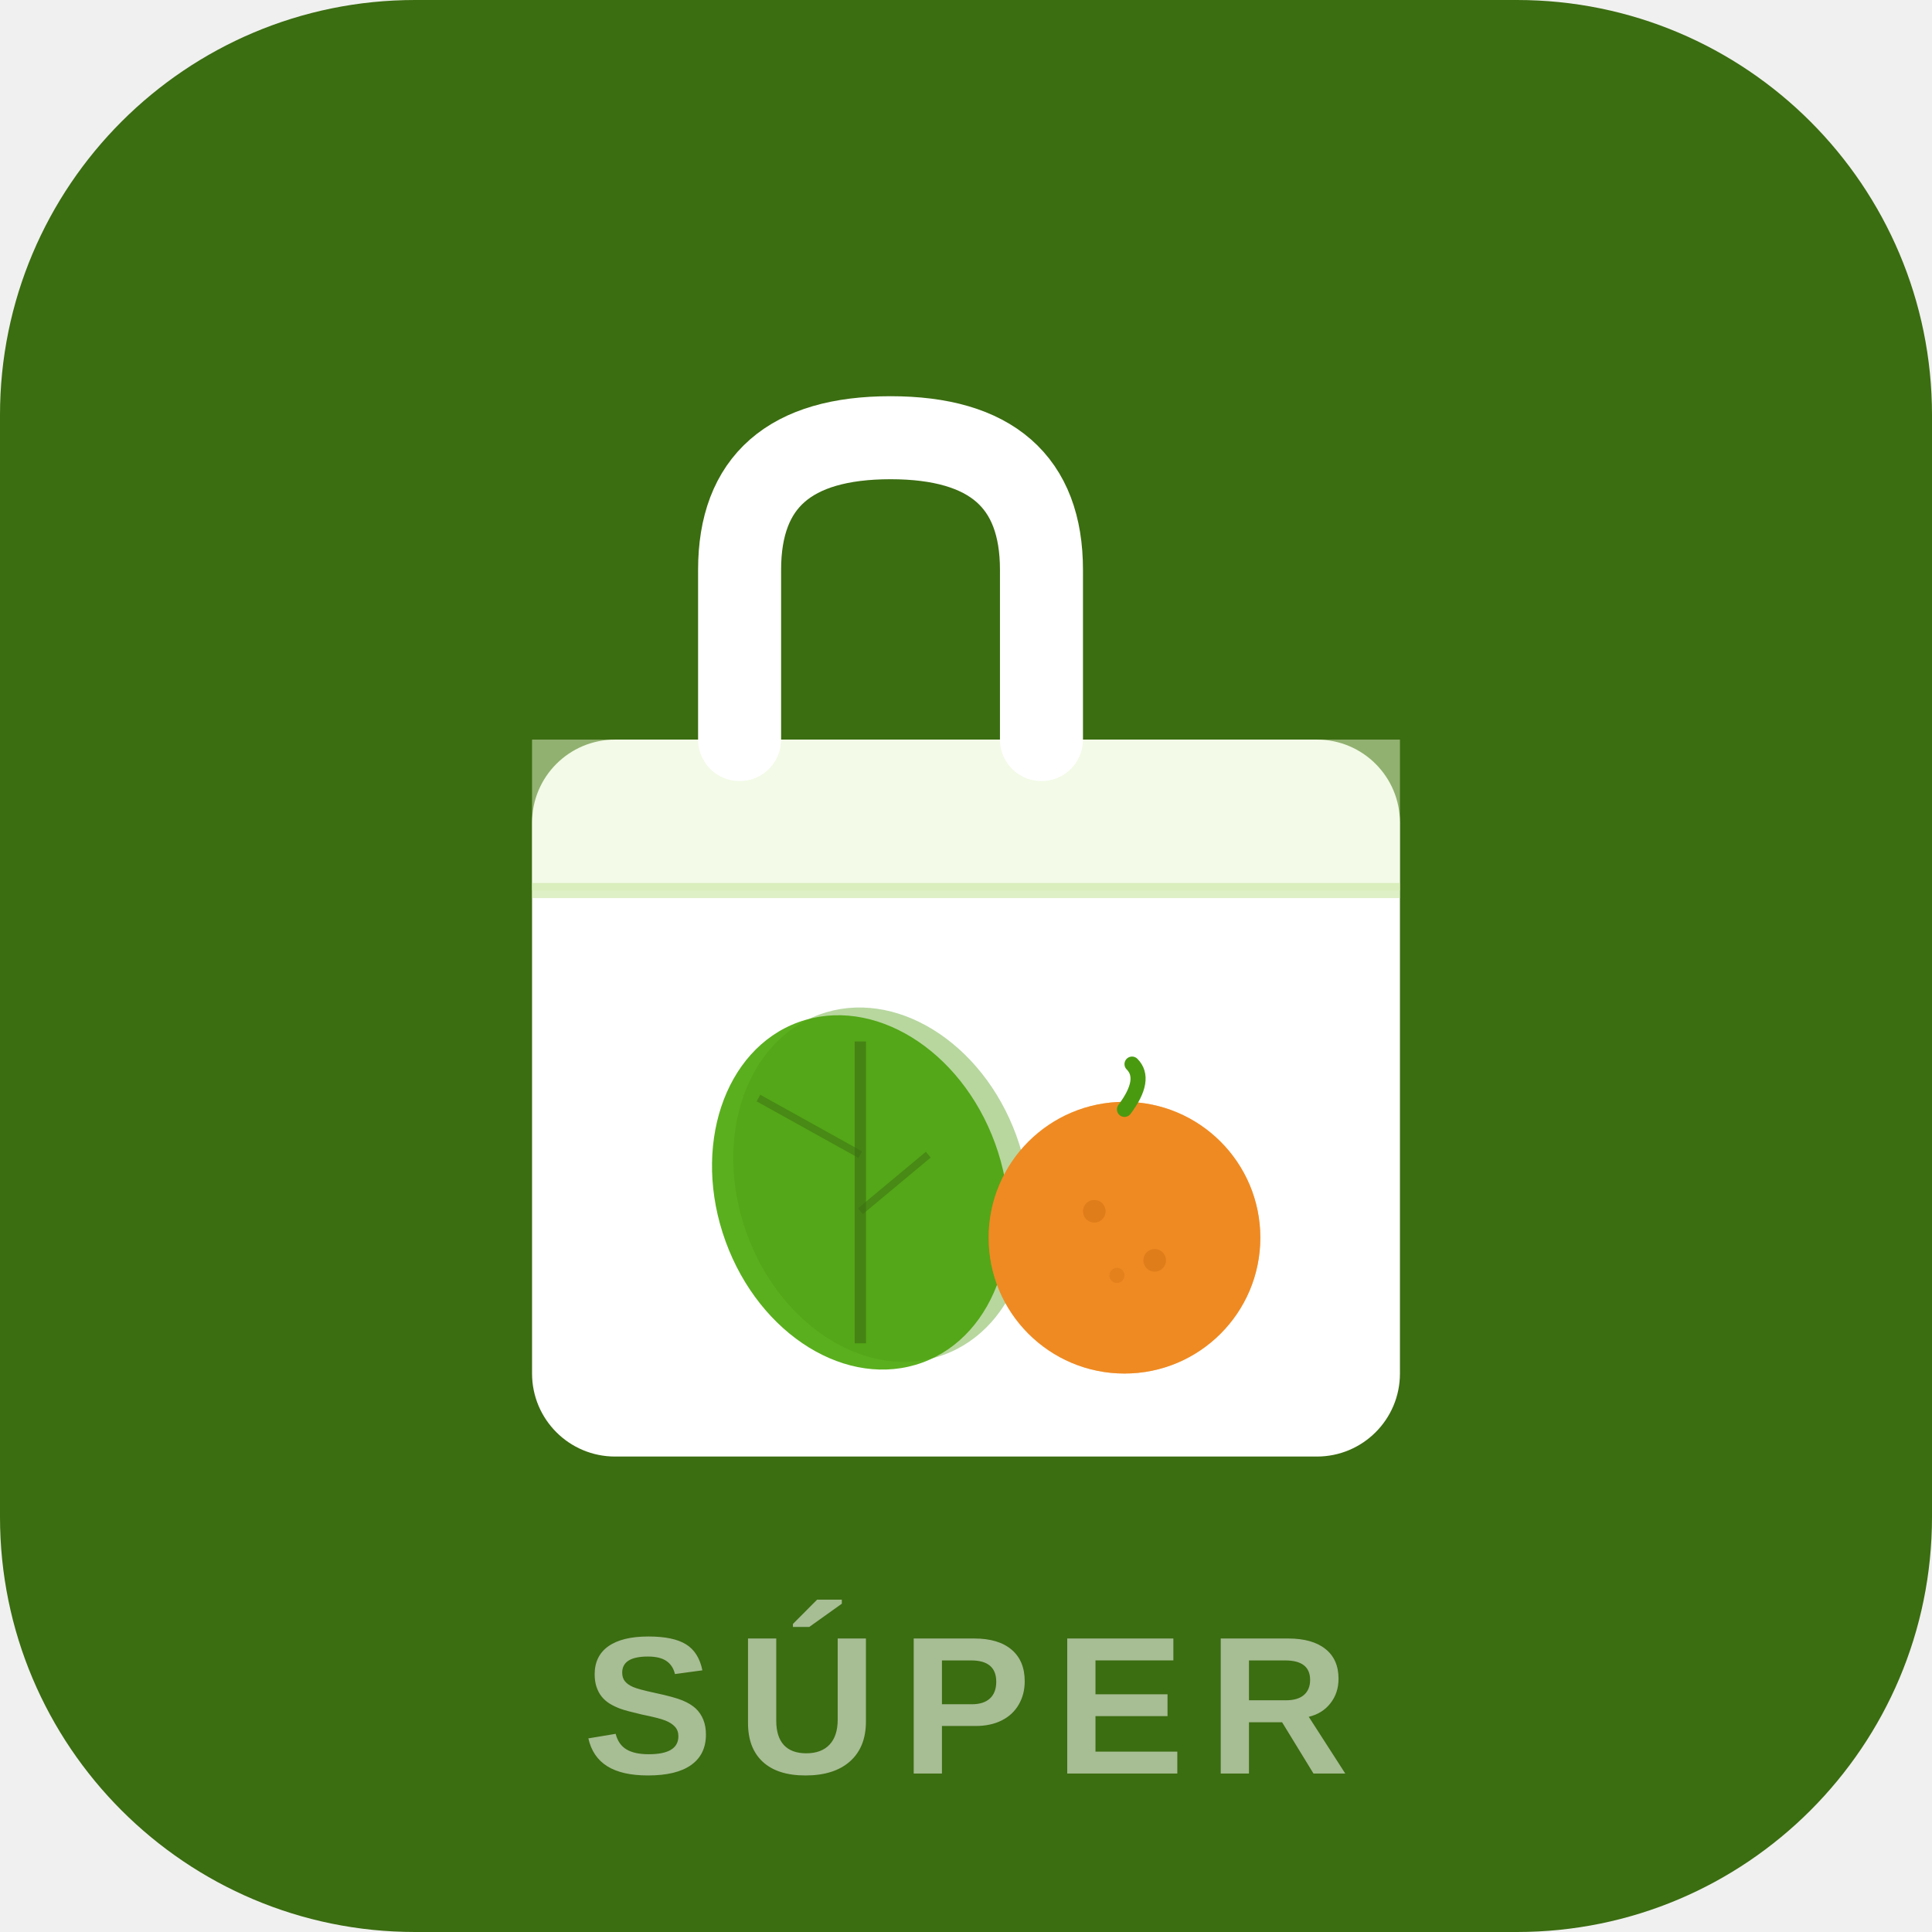
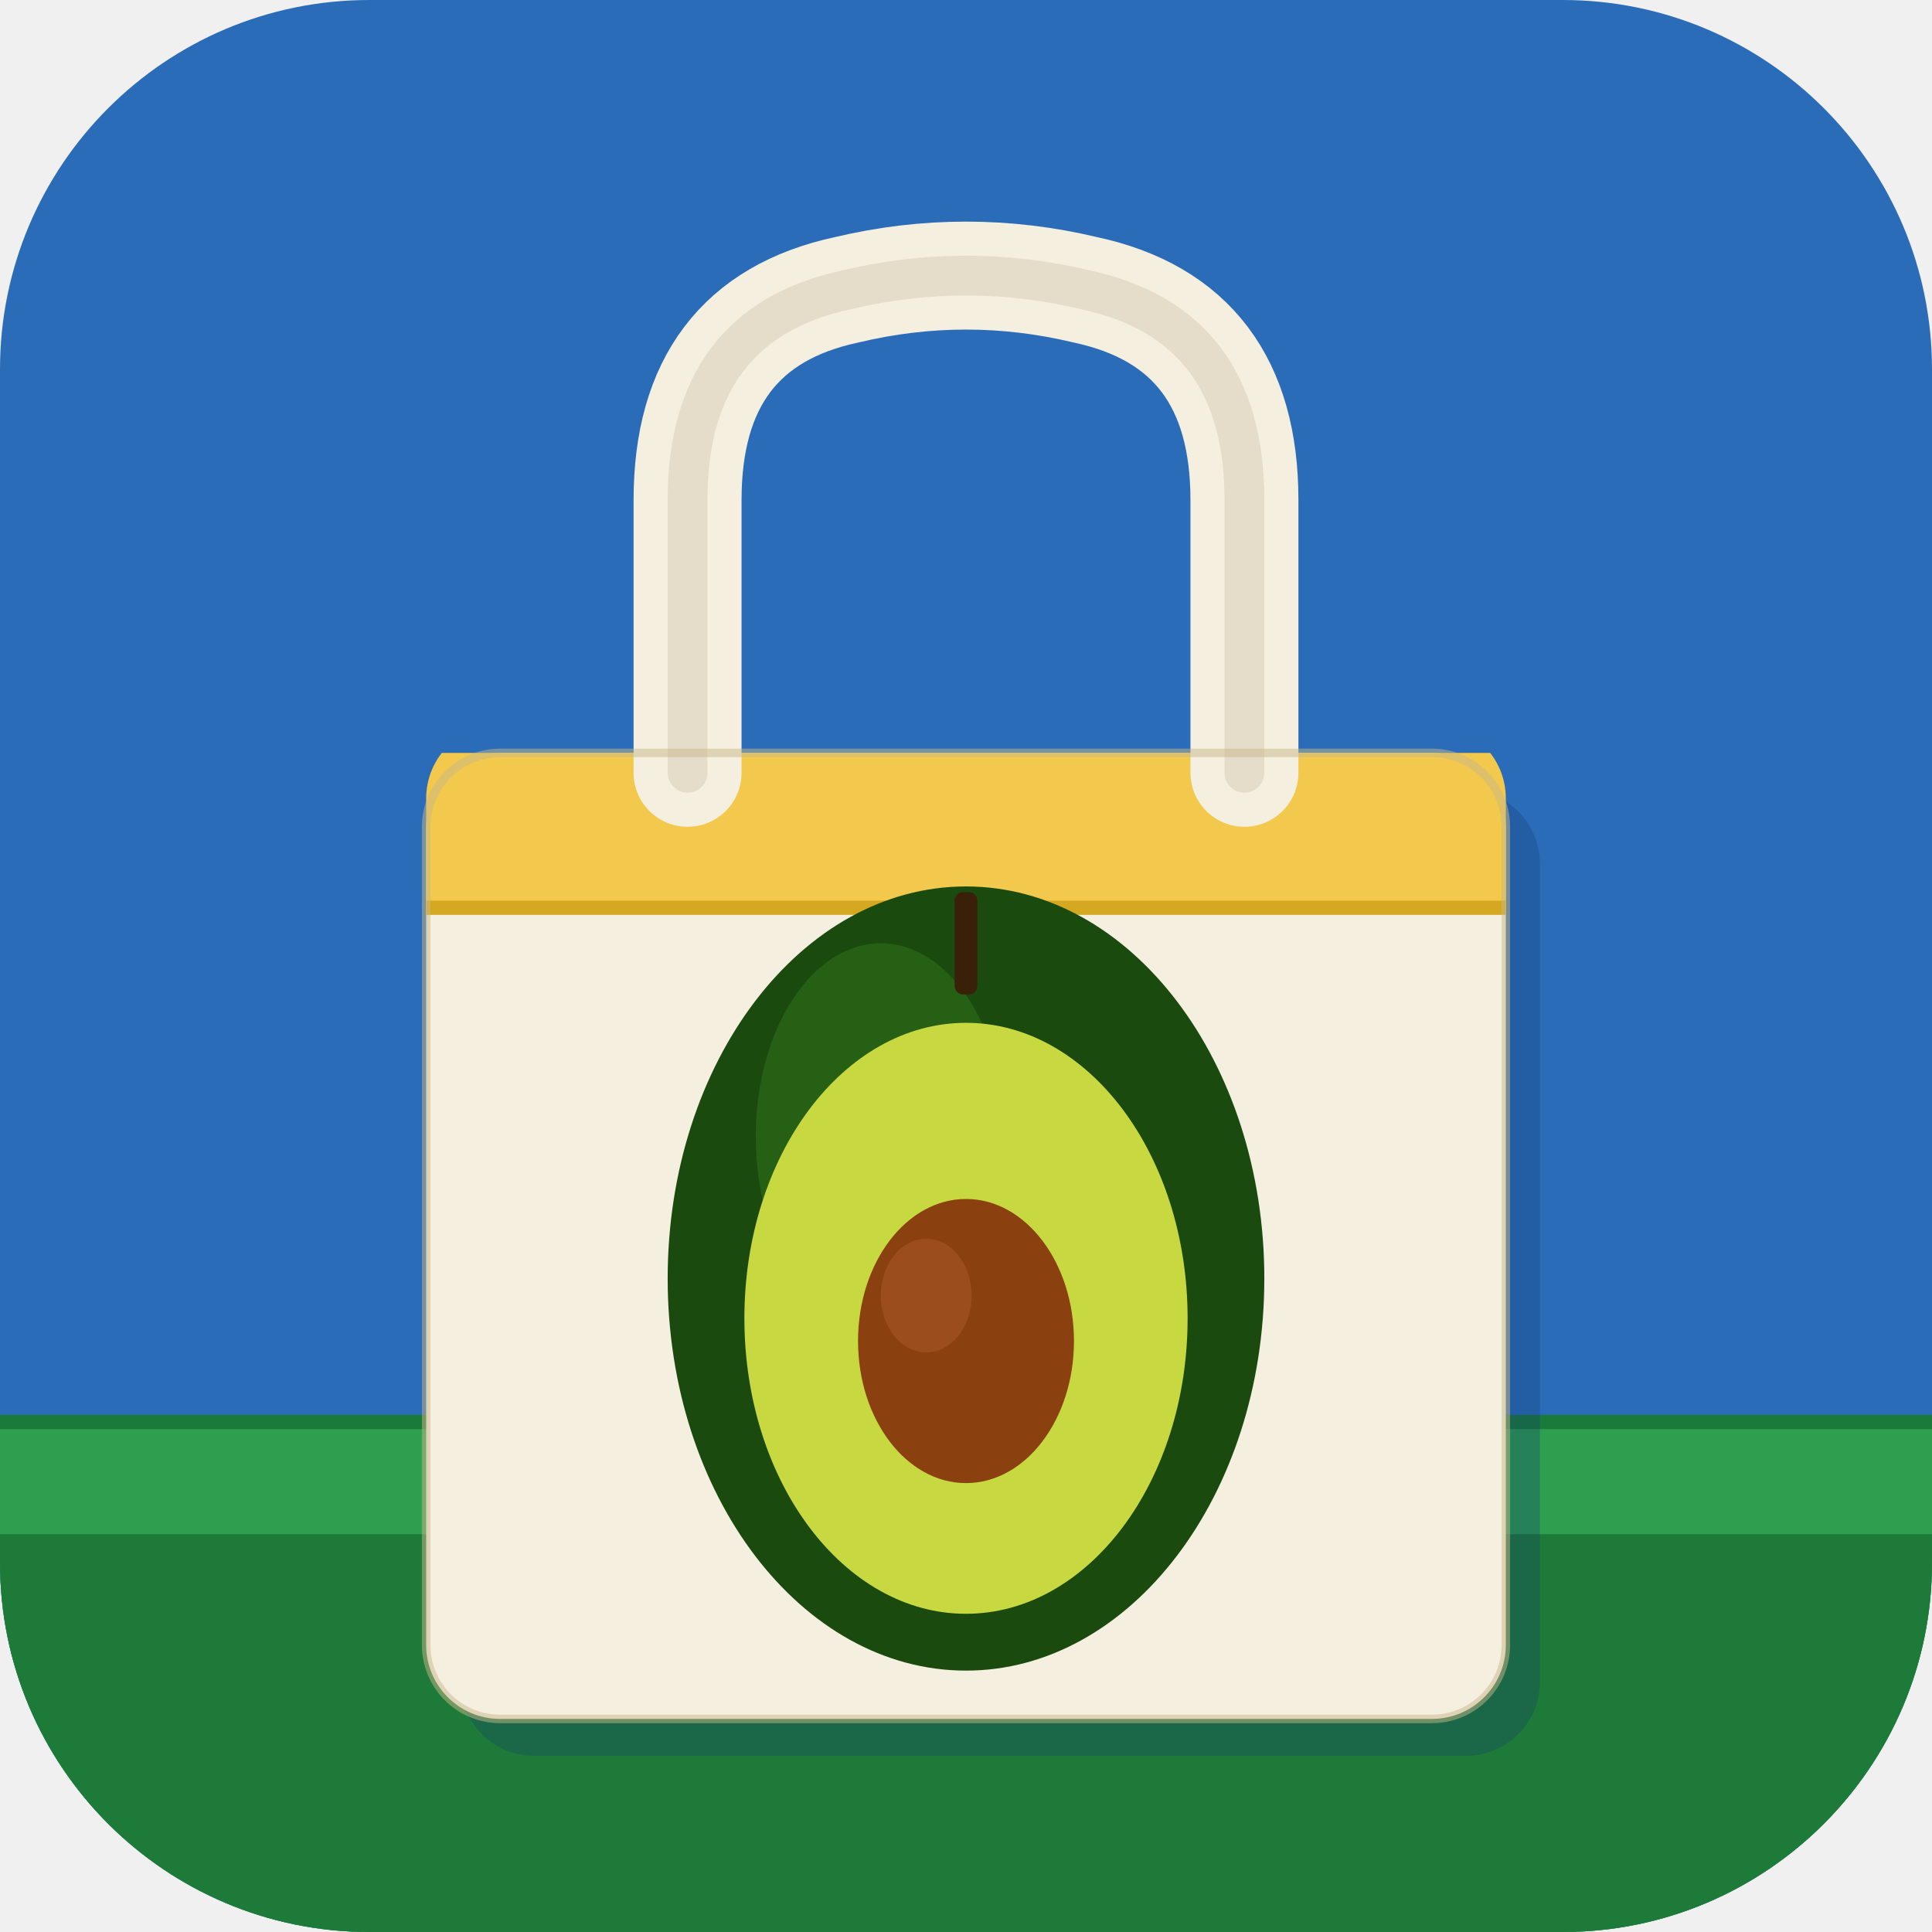
- <svg xmlns="http://www.w3.org/2000/svg" viewBox="0 0 512 512" width="512" height="512">
-   <rect width="512" height="512" rx="110" fill="#3B6D11" />
-   <g transform="translate(256,256)">
-     <rect x="-115" y="-60" width="230" height="190" rx="22" fill="#ffffff" />
-     <rect x="-115" y="-60" width="230" height="40" rx="0" fill="#e8f5d0" opacity="0.5" />
-     <rect x="-115" y="-22" width="230" height="4" fill="#c8e6a0" opacity="0.6" />
-     <path d="M-60,-60 L-60,-105 Q-60,-140 -20,-140 Q20,-140 20,-105 L20,-60" fill="none" stroke="#ffffff" stroke-width="22" stroke-linecap="round" />
-     <ellipse cx="-28" cy="60" rx="38" ry="48" fill="#5AAF1E" transform="rotate(-20,-28,60)" />
-     <ellipse cx="-28" cy="60" rx="38" ry="48" fill="#4A9A10" opacity="0.4" transform="rotate(-20,-28,60) translate(6,0)" />
-     <line x1="-28" y1="20" x2="-28" y2="100" stroke="#3B6D11" stroke-width="3" opacity="0.6" />
-     <line x1="-28" y1="50" x2="-55" y2="35" stroke="#3B6D11" stroke-width="2" opacity="0.5" />
-     <line x1="-28" y1="65" x2="-10" y2="50" stroke="#3B6D11" stroke-width="2" opacity="0.5" />
-     <circle cx="42" cy="72" r="36" fill="#E8821A" />
-     <circle cx="42" cy="72" r="36" fill="#F5922A" opacity="0.5" />
-     <path d="M42,38 Q48,30 44,26" stroke="#4A9A10" stroke-width="4" fill="none" stroke-linecap="round" />
-     <circle cx="34" cy="65" r="3" fill="#C96A10" opacity="0.4" />
-     <circle cx="50" cy="78" r="3" fill="#C96A10" opacity="0.4" />
-     <circle cx="40" cy="82" r="2" fill="#C96A10" opacity="0.3" />
-   </g>
-   <text x="256" y="470" text-anchor="middle" font-family="'Segoe UI', Arial, sans-serif" font-size="52" font-weight="700" fill="#ffffff" opacity="0.55" letter-spacing="6">SÚPER</text>
+ <svg xmlns="http://www.w3.org/2000/svg" width="512" height="512" viewBox="0 0 680 680">
+   <defs>
+     <clipPath id="roundClip">
+       <rect width="680" height="680" rx="130" />
+     </clipPath>
+     <clipPath id="bagClip">
+       <rect x="150" y="255" width="380" height="340" rx="26" />
+     </clipPath>
+   </defs>
+   <rect width="680" height="680" rx="130" fill="#2B6CB8" />
+   <rect x="0" y="500" width="680" height="180" rx="0" fill="#2E9E4F" clip-path="url(#roundClip)" />
+   <rect x="0" y="540" width="680" height="140" rx="0" fill="#1E7A38" clip-path="url(#roundClip)" />
+   <rect x="0" y="498" width="680" height="5" fill="#1A7A3A" clip-path="url(#roundClip)" />
+   <rect x="162" y="278" width="380" height="340" rx="26" fill="#0D3A70" opacity="0.28" />
+   <rect x="150" y="265" width="380" height="340" rx="26" fill="#F5EFE0" />
+   <rect x="150" y="265" width="380" height="56" rx="0" fill="#F2C94C" clip-path="url(#bagClip)" />
+   <rect x="150" y="317" width="380" height="5" fill="#D4A820" />
+   <path d="M242,272 L242,176 Q242,114 298,102 Q340,92 382,102 Q438,114 438,176 L438,272" fill="none" stroke="#F5EFE0" stroke-width="38" stroke-linecap="round" stroke-linejoin="round" />
+   <path d="M242,272 L242,176 Q242,114 298,102 Q340,92 382,102 Q438,114 438,176 L438,272" fill="none" stroke="#D8CEB8" stroke-width="14" stroke-linecap="round" stroke-linejoin="round" opacity="0.55" />
+   <ellipse cx="340" cy="450" rx="105" ry="138" fill="#1A4A0E" />
+   <ellipse cx="310" cy="400" rx="44" ry="68" fill="#2A6818" opacity="0.72" />
+   <ellipse cx="340" cy="464" rx="78" ry="104" fill="#C8D840" />
+   <ellipse cx="340" cy="472" rx="38" ry="50" fill="#8B4010" />
+   <ellipse cx="326" cy="456" rx="16" ry="20" fill="#A85828" opacity="0.55" />
+   <rect x="336" y="314" width="8" height="36" rx="3" fill="#3A2008" />
+   <rect x="150" y="265" width="380" height="340" rx="26" fill="none" stroke="#C8B888" stroke-width="3" opacity="0.5" />
</svg>
